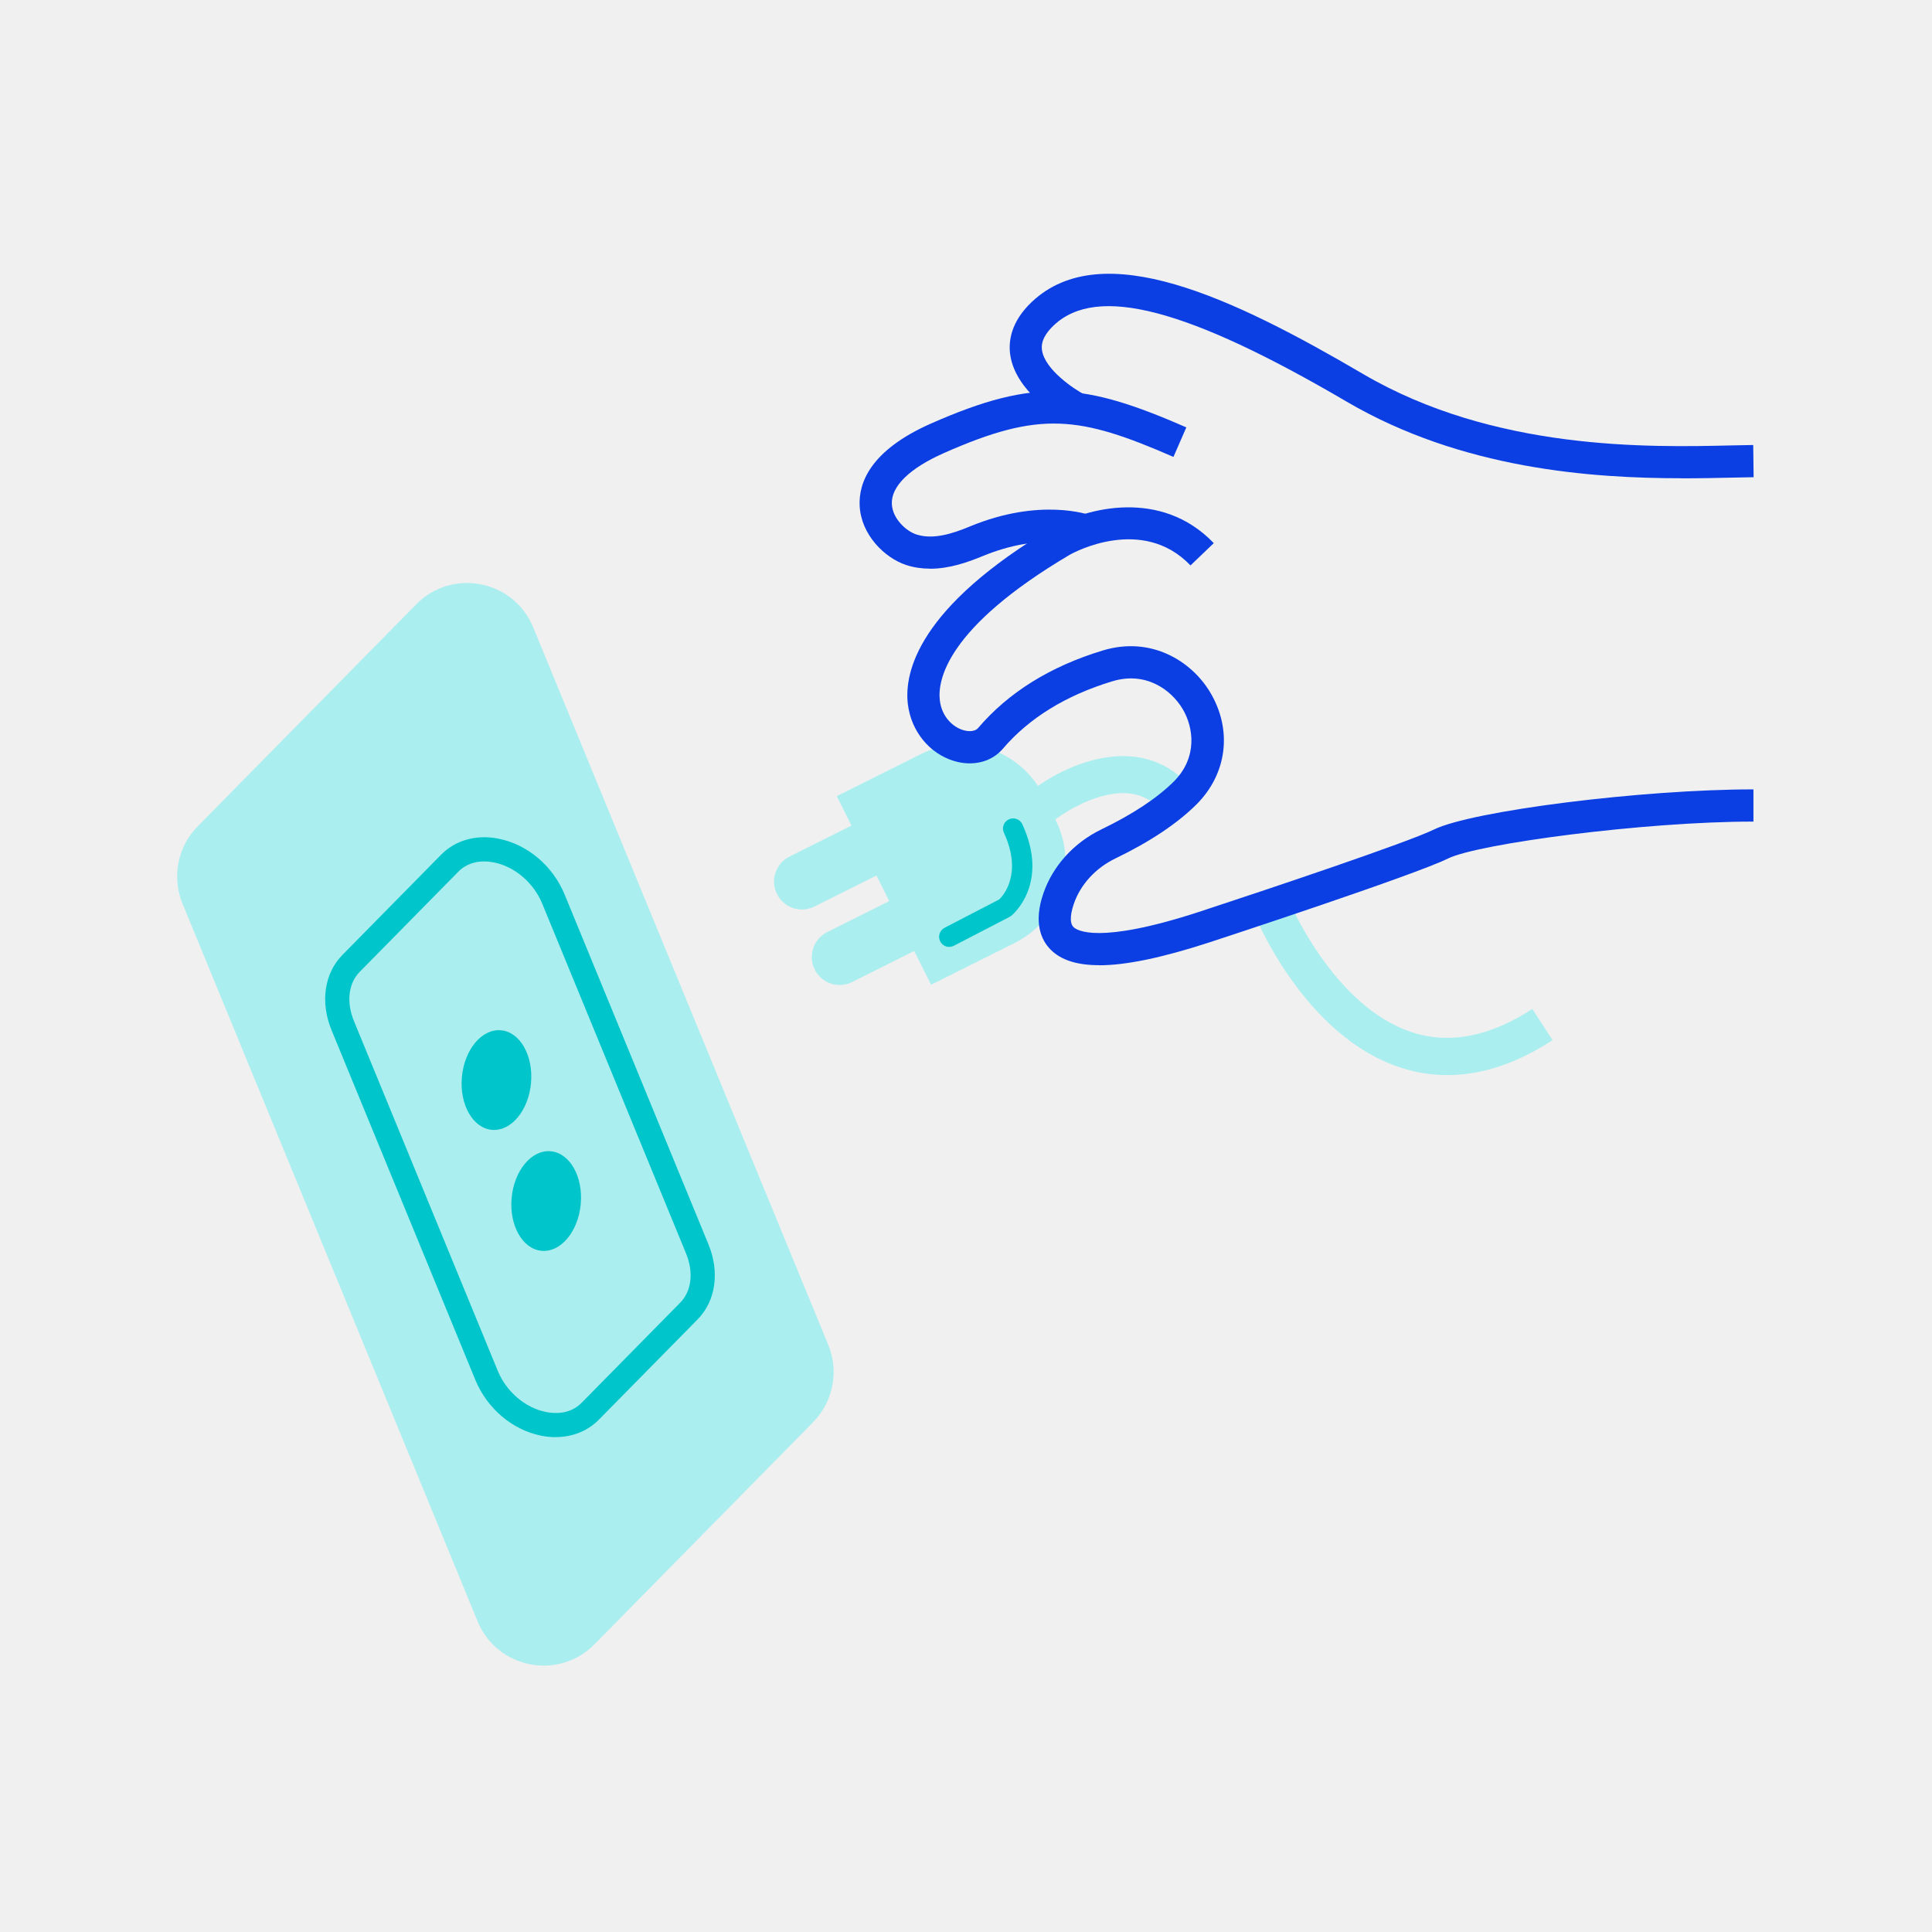
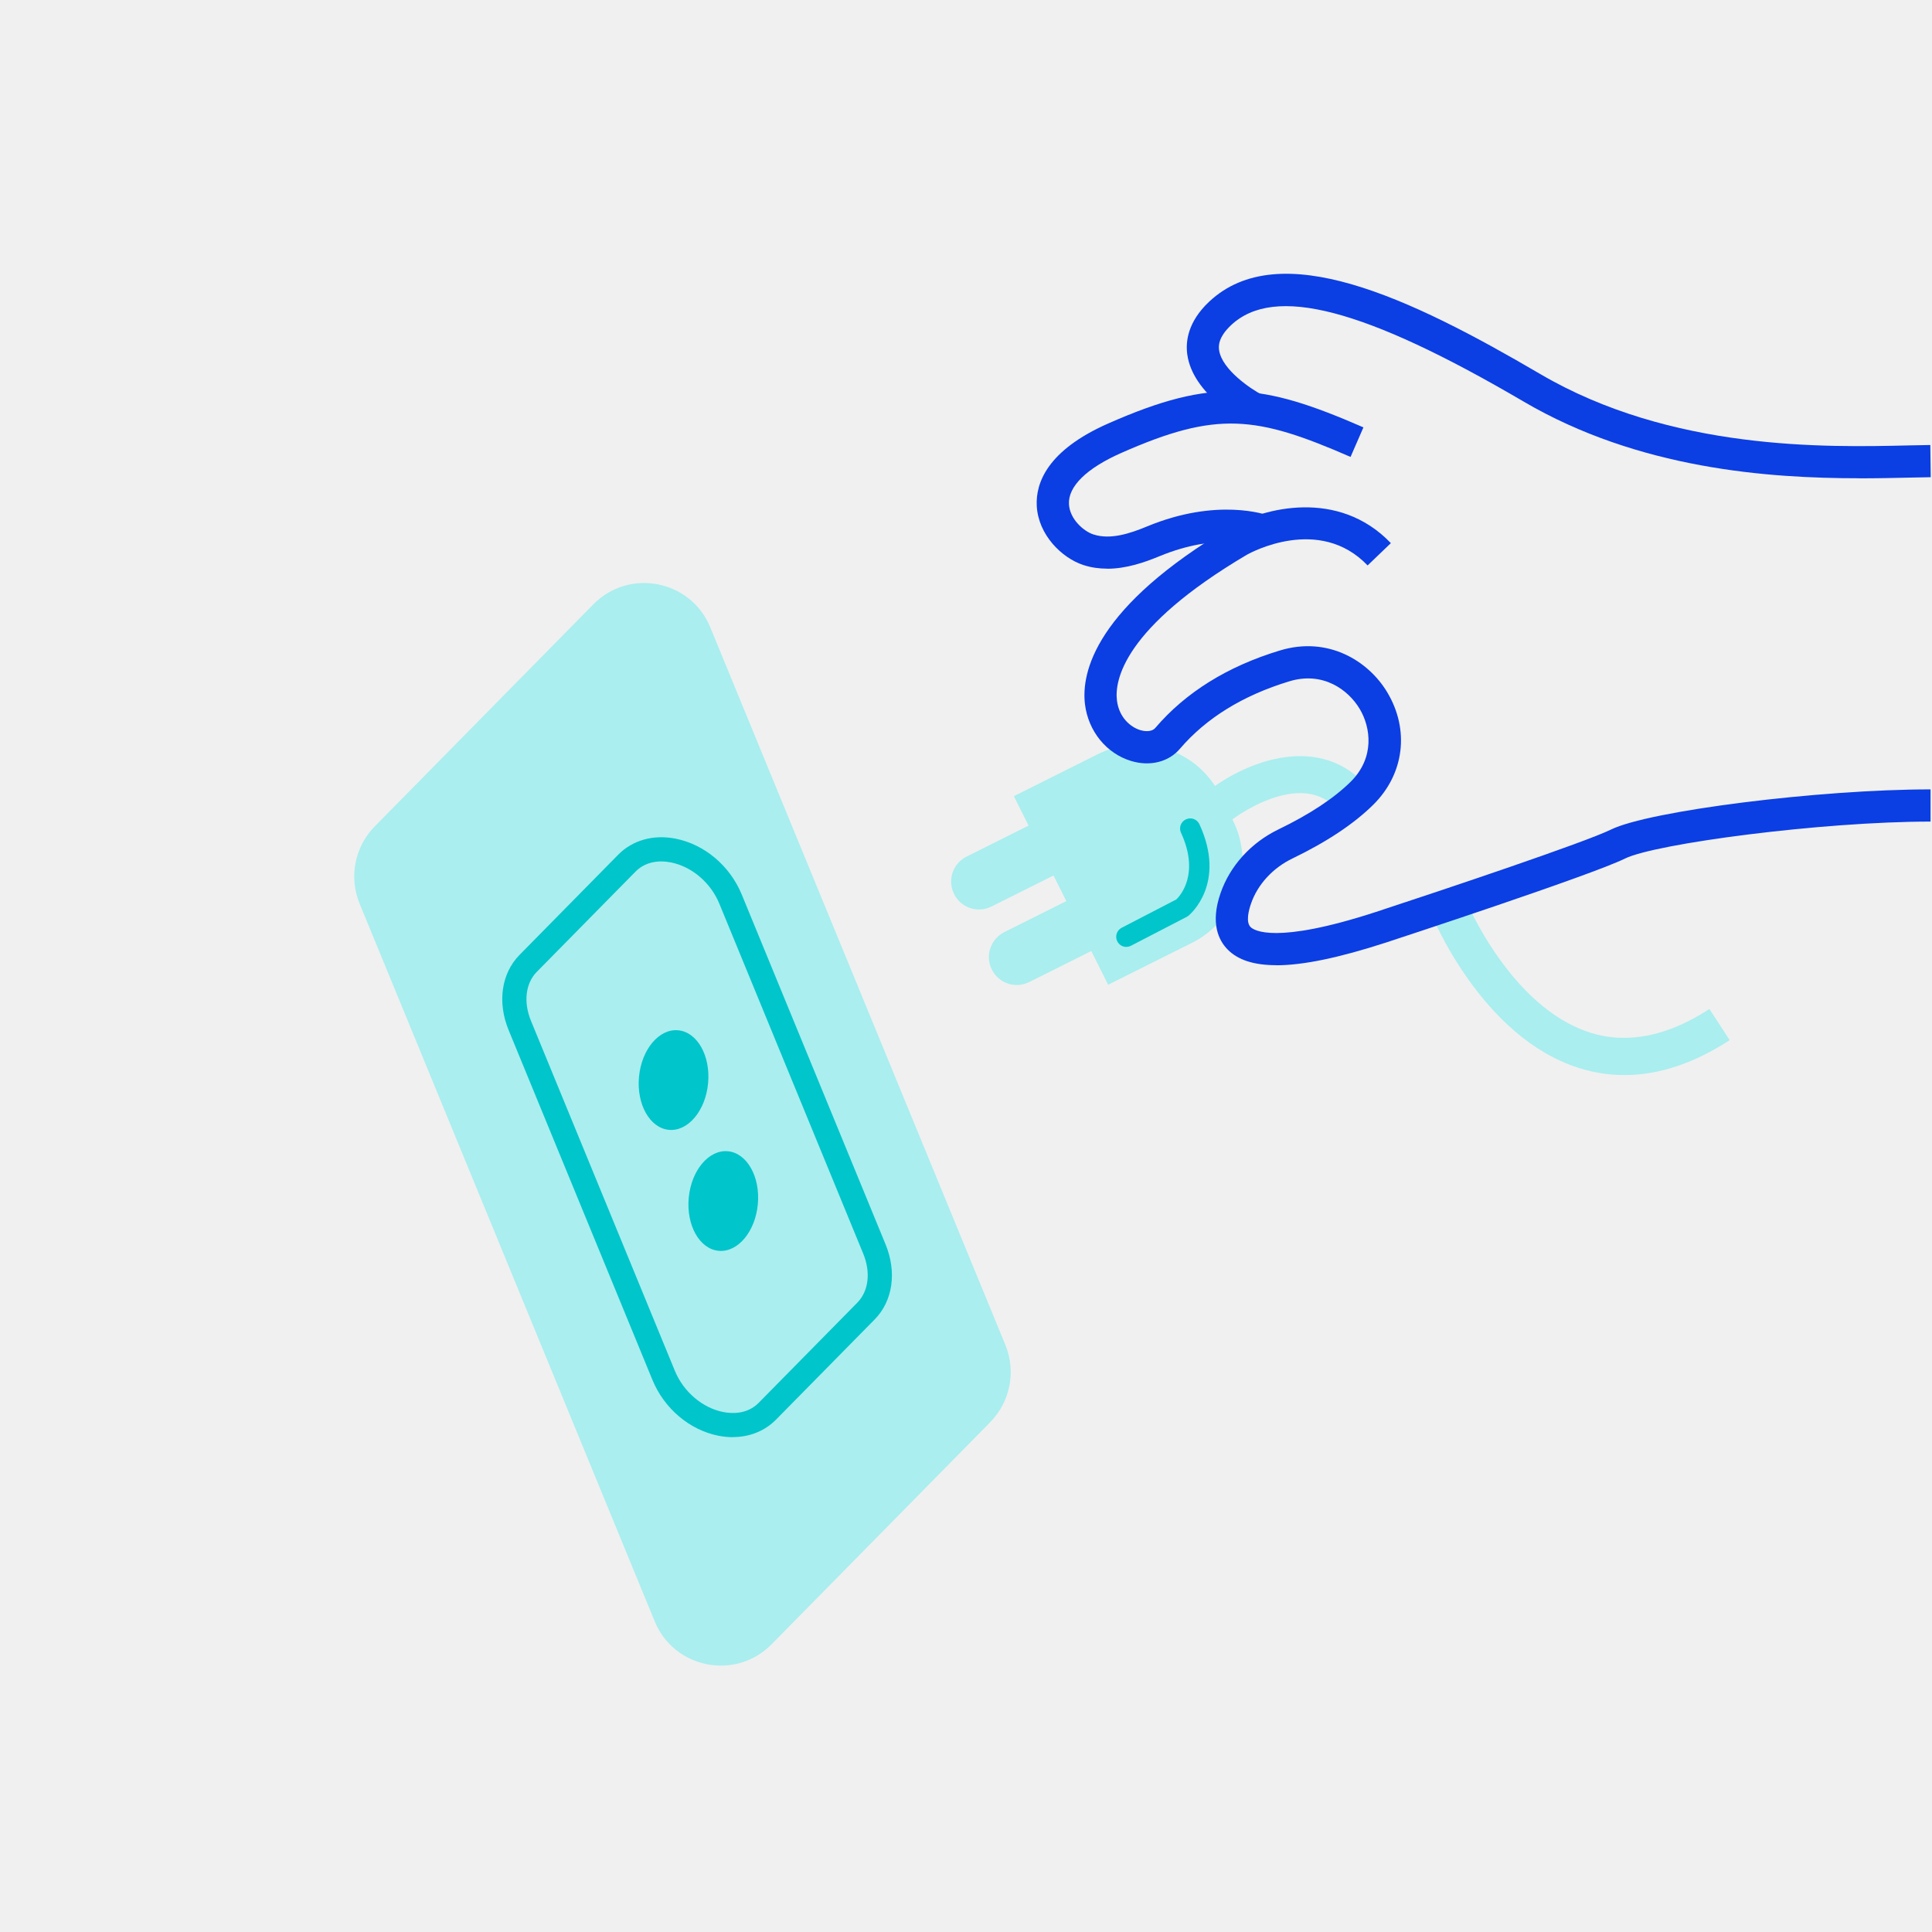
<svg xmlns="http://www.w3.org/2000/svg" viewBox="0 0 240 240" fill="none">
  <g clip-path="url(#clip0_14631_22244)">
-     <path d="M130.979 101.86L128.119 98.24C132.119 95.08 141.309 90.82 147.519 97.35L144.169 100.53C142.189 98.45 139.569 97.99 136.149 99.13C133.269 100.09 131.009 101.85 130.989 101.87L130.979 101.86Z" fill="#AAEEEF" />
-     <path d="M179.789 133.55C177.879 133.55 175.999 133.26 174.139 132.67C162.069 128.86 155.939 113.91 155.689 113.28L159.969 111.56C160.019 111.7 165.559 125.13 175.549 128.28C180.149 129.73 185.129 128.74 190.349 125.34L192.869 129.21C188.429 132.1 184.049 133.55 179.789 133.55Z" fill="#AAEEEF" />
-     <path d="M115.66 122.327L103.946 98.903L114.365 93.692C119.964 90.892 126.78 93.164 129.58 98.763L131.15 101.902C133.95 107.501 131.679 114.316 126.08 117.117L115.66 122.327Z" fill="#AAEEEF" />
-     <path d="M104.31 122.36C103.04 122.36 101.82 121.66 101.21 120.44C100.35 118.73 101.05 116.65 102.76 115.79L113.48 110.43C115.19 109.57 117.27 110.27 118.13 111.98C118.99 113.69 118.29 115.77 116.58 116.63L105.86 121.99C105.36 122.24 104.83 122.36 104.31 122.36Z" fill="#AAEEEF" />
-     <path d="M99.62 112.98C98.35 112.98 97.13 112.28 96.52 111.06C95.66 109.35 96.36 107.27 98.07 106.41L108.79 101.05C110.5 100.19 112.58 100.89 113.44 102.6C114.3 104.31 113.6 106.39 111.89 107.25L101.17 112.61C100.67 112.86 100.14 112.98 99.62 112.98Z" fill="#AAEEEF" />
-     <path d="M136.539 119.9C133.759 119.9 131.779 119.25 130.499 117.95C129.389 116.82 128.329 114.69 129.619 110.96C130.789 107.56 133.409 104.68 136.799 103.04C140.689 101.16 143.719 99.16 145.799 97.1C148.809 94.1 148.279 90.35 146.899 88.05C145.479 85.68 142.329 83.36 138.149 84.64C132.389 86.39 127.829 89.21 124.579 93.01C123.179 94.66 120.849 95.24 118.509 94.53C115.439 93.6 113.189 90.83 112.779 87.48C112.299 83.53 114.029 75.4 130.929 65.43C134.949 63.14 144.219 60.63 150.779 67.47L147.889 70.24C141.879 63.96 133.299 68.69 132.929 68.89C117.459 78.02 116.459 84.59 116.749 87C117.009 89.16 118.479 90.35 119.659 90.7C119.959 90.79 120.999 91.04 121.529 90.41C125.279 86.02 130.469 82.78 136.979 80.81C142.969 78.98 147.999 82.1 150.329 86C153.119 90.66 152.449 96.13 148.619 99.94C146.219 102.32 142.829 104.58 138.539 106.65C136.099 107.83 134.219 109.88 133.399 112.27C133.119 113.08 132.739 114.54 133.349 115.16C133.749 115.56 136.369 117.37 148.909 113.29C157.599 110.44 174.879 104.64 178.099 103.06C182.849 100.72 204.009 98.06 217.819 98.06V102.06C204.269 102.06 183.629 104.8 179.869 106.65C175.609 108.75 151.199 116.75 150.159 117.09C144.369 118.97 139.889 119.91 136.549 119.91L136.539 119.9Z" fill="#0B3EE3" />
-     <path d="M115.52 70.64C114.55 70.64 113.56 70.51 112.58 70.19C109.91 69.32 106.97 66.45 106.79 62.83C106.65 60.02 108.07 55.96 115.66 52.61C128.77 46.82 134.78 47.6 147.37 53.09L145.77 56.76C134.05 51.65 129.18 51.01 117.28 56.27C112.98 58.17 110.67 60.43 110.79 62.63C110.88 64.47 112.61 66 113.83 66.39C115.94 67.08 118.38 66.27 120.48 65.4C129.23 61.77 135.3 63.94 135.56 64.04L134.19 67.8C133.99 67.73 129.22 66.12 122.02 69.1C120.16 69.87 117.9 70.65 115.54 70.65L115.52 70.64Z" fill="#0B3EE3" />
-     <path d="M208.921 59.41C197.711 59.41 181.591 58.28 167.281 49.89C147.491 38.29 136.281 35.36 130.921 40.4C129.231 41.99 129.391 43.12 129.441 43.49C129.781 45.94 133.501 48.39 134.781 49.05L132.951 52.6C132.261 52.24 126.181 48.98 125.491 44.05C125.261 42.43 125.551 39.98 128.191 37.49C136.921 29.28 153.111 36.95 169.311 46.45C185.631 56.02 204.841 55.57 215.161 55.33C216.121 55.31 216.991 55.29 217.791 55.28L217.841 59.28C217.051 59.29 216.191 59.31 215.251 59.33C213.401 59.37 211.271 59.42 208.921 59.42V59.41Z" fill="#0B3EE3" />
-     <path d="M101.01 176.67L73.85 204.26C69.39 208.79 61.75 207.29 59.33 201.41L22.67 112.25C21.32 108.96 22.06 105.19 24.55 102.66L51.71 75.07C56.17 70.54 63.81 72.04 66.23 77.92L102.89 167.07C104.24 170.36 103.5 174.13 101.01 176.66V176.67Z" fill="#AAEEEF" />
-     <path d="M69.03 178.53C68.46 178.53 67.87 178.47 67.28 178.36C63.67 177.65 60.52 174.99 59.05 171.42L41.19 127.98C39.76 124.51 40.28 120.92 42.54 118.62L54.79 106.18C56.57 104.37 59.16 103.64 61.91 104.18C65.52 104.89 68.67 107.55 70.14 111.12L88 154.56C89.43 158.03 88.91 161.62 86.65 163.91L74.4 176.35C73 177.77 71.11 178.52 69.03 178.52V178.53ZM60.15 107.01C59.15 107.01 57.93 107.27 56.93 108.29L44.68 120.73C43.28 122.15 43 124.5 43.97 126.84L61.83 170.28C62.9 172.89 65.27 174.91 67.86 175.41C68.88 175.61 70.81 175.73 72.26 174.25L84.51 161.81C85.91 160.38 86.19 158.04 85.22 155.7L67.36 112.26C66.29 109.65 63.92 107.63 61.33 107.13C61.01 107.07 60.6 107.01 60.15 107.01Z" fill="#00C5CA" />
-     <path d="M65.962 134.568C66.28 131.153 64.616 128.206 62.246 127.986C59.876 127.766 57.697 130.356 57.379 133.771C57.062 137.186 58.726 140.133 61.096 140.353C63.466 140.573 65.645 137.983 65.962 134.568Z" fill="#00C5CA" />
-     <path d="M72.14 149.596C72.457 146.181 70.793 143.234 68.423 143.014C66.053 142.793 63.874 145.383 63.557 148.798C63.24 152.213 64.904 155.16 67.274 155.38C69.644 155.601 71.823 153.011 72.14 149.596Z" fill="#00C5CA" />
-     <path d="M117.92 117.63C117.46 117.63 117.03 117.38 116.8 116.95C116.48 116.33 116.72 115.57 117.34 115.25L124.13 111.73C124.62 111.26 127.06 108.54 124.71 103.45C124.42 102.82 124.69 102.07 125.33 101.78C125.96 101.49 126.71 101.76 127 102.4C130.38 109.73 125.85 113.58 125.65 113.74L125.43 113.89L118.5 117.48C118.32 117.58 118.12 117.62 117.92 117.62V117.63Z" fill="#00C5CA" />
+     <path d="M152.979 101.86L150.119 98.24C154.119 95.08 163.309 90.82 169.519 97.35L166.169 100.53C164.189 98.45 161.569 97.99 158.149 99.13C155.269 100.09 153.009 101.85 152.989 101.87L152.979 101.86Z" fill="#AAEEEF" />
+     <path d="M201.789 133.55C199.879 133.55 197.999 133.26 196.139 132.67C184.069 128.86 177.939 113.91 177.689 113.28L181.969 111.56C182.019 111.7 187.559 125.13 197.549 128.28C202.149 129.73 207.129 128.74 212.349 125.34L214.869 129.21C210.429 132.1 206.049 133.55 201.789 133.55Z" fill="#AAEEEF" />
+     <path d="M137.66 122.327L125.946 98.903L136.365 93.692C141.964 90.892 148.78 93.164 151.58 98.763L153.15 101.902C155.95 107.501 153.679 114.316 148.08 117.117L137.66 122.327Z" fill="#AAEEEF" />
+     <path d="M126.31 122.36C125.04 122.36 123.82 121.66 123.21 120.44C122.35 118.73 123.05 116.65 124.76 115.79L135.48 110.43C137.19 109.57 139.27 110.27 140.13 111.98C140.99 113.69 140.29 115.77 138.58 116.63L127.86 121.99C127.36 122.24 126.83 122.36 126.31 122.36Z" fill="#AAEEEF" />
+     <path d="M121.62 112.98C120.35 112.98 119.13 112.28 118.52 111.06C117.66 109.35 118.36 107.27 120.07 106.41L130.79 101.05C132.5 100.19 134.58 100.89 135.44 102.6C136.3 104.31 135.6 106.39 133.89 107.25L123.17 112.61C122.67 112.86 122.14 112.98 121.62 112.98Z" fill="#AAEEEF" />
+     <path d="M158.539 119.9C155.759 119.9 153.779 119.25 152.499 117.95C151.389 116.82 150.329 114.69 151.619 110.96C152.789 107.56 155.409 104.68 158.799 103.04C162.689 101.16 165.719 99.16 167.799 97.1C170.809 94.1 170.279 90.35 168.899 88.05C167.479 85.68 164.329 83.36 160.149 84.64C154.389 86.39 149.829 89.21 146.579 93.01C145.179 94.66 142.849 95.24 140.509 94.53C137.439 93.6 135.189 90.83 134.779 87.48C134.299 83.53 136.029 75.4 152.929 65.43C156.949 63.14 166.219 60.63 172.779 67.47L169.889 70.24C163.879 63.96 155.299 68.69 154.929 68.89C139.459 78.02 138.459 84.59 138.749 87C139.009 89.16 140.479 90.35 141.659 90.7C141.959 90.79 142.999 91.04 143.529 90.41C147.279 86.02 152.469 82.78 158.979 80.81C164.969 78.98 169.999 82.1 172.329 86C175.119 90.66 174.449 96.13 170.619 99.94C168.219 102.32 164.829 104.58 160.539 106.65C158.099 107.83 156.219 109.88 155.399 112.27C155.119 113.08 154.739 114.54 155.349 115.16C155.749 115.56 158.369 117.37 170.909 113.29C179.599 110.44 196.879 104.64 200.099 103.06C204.849 100.72 226.009 98.06 239.819 98.06V102.06C226.269 102.06 205.629 104.8 201.869 106.65C197.609 108.75 173.199 116.75 172.159 117.09C166.369 118.97 161.889 119.91 158.549 119.91L158.539 119.9Z" fill="#0B3EE3" />
+     <path d="M137.52 70.64C136.55 70.64 135.56 70.51 134.58 70.19C131.91 69.32 128.97 66.45 128.79 62.83C128.65 60.02 130.07 55.96 137.66 52.61C150.77 46.82 156.78 47.6 169.37 53.09L167.77 56.76C156.05 51.65 151.18 51.01 139.28 56.27C134.98 58.17 132.67 60.43 132.79 62.63C132.88 64.47 134.61 66 135.83 66.39C137.94 67.08 140.38 66.27 142.48 65.4C151.23 61.77 157.3 63.94 157.56 64.04L156.19 67.8C155.99 67.73 151.22 66.12 144.02 69.1C142.16 69.87 139.9 70.65 137.54 70.65L137.52 70.64Z" fill="#0B3EE3" />
+     <path d="M230.921 59.41C219.711 59.41 203.591 58.28 189.281 49.89C169.491 38.29 158.281 35.36 152.921 40.4C151.231 41.99 151.391 43.12 151.441 43.49C151.781 45.94 155.501 48.39 156.781 49.05L154.951 52.6C154.261 52.24 148.181 48.98 147.491 44.05C147.261 42.43 147.551 39.98 150.191 37.49C158.921 29.28 175.111 36.95 191.311 46.45C207.631 56.02 226.841 55.57 237.161 55.33C238.121 55.31 238.991 55.29 239.791 55.28L239.841 59.28C239.051 59.29 238.191 59.31 237.251 59.33C235.401 59.37 233.271 59.42 230.921 59.42V59.41Z" fill="#0B3EE3" />
+     <path d="M123.01 176.67L95.85 204.26C91.39 208.79 83.75 207.29 81.33 201.41L44.67 112.25C43.32 108.96 44.06 105.19 46.55 102.66L73.71 75.07C78.17 70.54 85.81 72.04 88.23 77.92L124.89 167.07C126.24 170.36 125.5 174.13 123.01 176.66V176.67Z" fill="#AAEEEF" />
+     <path d="M91.03 178.53C90.46 178.53 89.87 178.47 89.28 178.36C85.67 177.65 82.52 174.99 81.05 171.42L63.19 127.98C61.76 124.51 62.28 120.92 64.54 118.62L76.79 106.18C78.57 104.37 81.16 103.64 83.91 104.18C87.52 104.89 90.67 107.55 92.14 111.12L110 154.56C111.43 158.03 110.91 161.62 108.65 163.91L96.4 176.35C95 177.77 93.11 178.52 91.03 178.52V178.53ZM82.15 107.01C81.15 107.01 79.93 107.27 78.93 108.29L66.68 120.73C65.28 122.15 65 124.5 65.97 126.84L83.83 170.28C84.9 172.89 87.27 174.91 89.86 175.41C90.88 175.61 92.81 175.73 94.26 174.25L106.51 161.81C107.91 160.38 108.19 158.04 107.22 155.7L89.36 112.26C88.29 109.65 85.92 107.63 83.33 107.13C83.01 107.07 82.6 107.01 82.15 107.01Z" fill="#00C5CA" />
+     <path d="M87.962 134.568C88.28 131.153 86.616 128.206 84.246 127.986C81.876 127.766 79.697 130.356 79.379 133.771C79.062 137.186 80.726 140.133 83.096 140.353C85.466 140.573 87.645 137.983 87.962 134.568Z" fill="#00C5CA" />
+     <path d="M94.14 149.596C94.457 146.181 92.793 143.234 90.423 143.014C88.053 142.793 85.874 145.383 85.557 148.798C85.24 152.213 86.904 155.16 89.274 155.38C91.644 155.601 93.823 153.011 94.14 149.596Z" fill="#00C5CA" />
+     <path d="M139.92 117.63C139.46 117.63 139.03 117.38 138.8 116.95C138.48 116.33 138.72 115.57 139.34 115.25L146.13 111.73C146.62 111.26 149.06 108.54 146.71 103.45C146.42 102.82 146.69 102.07 147.33 101.78C147.96 101.49 148.71 101.76 149 102.4C152.38 109.73 147.85 113.58 147.65 113.74L147.43 113.89L140.5 117.48C140.32 117.58 140.12 117.62 139.92 117.62V117.63Z" fill="#00C5CA" />
  </g>
  <defs>
    <clipPath id="clip0_14631_22244">
-       <rect width="195.84" height="172.91" fill="white" transform="translate(22 34)" />
+       <rect width="195.84" height="172.91" fill="white" transform="translate(44 34)" />
    </clipPath>
  </defs>
</svg>
